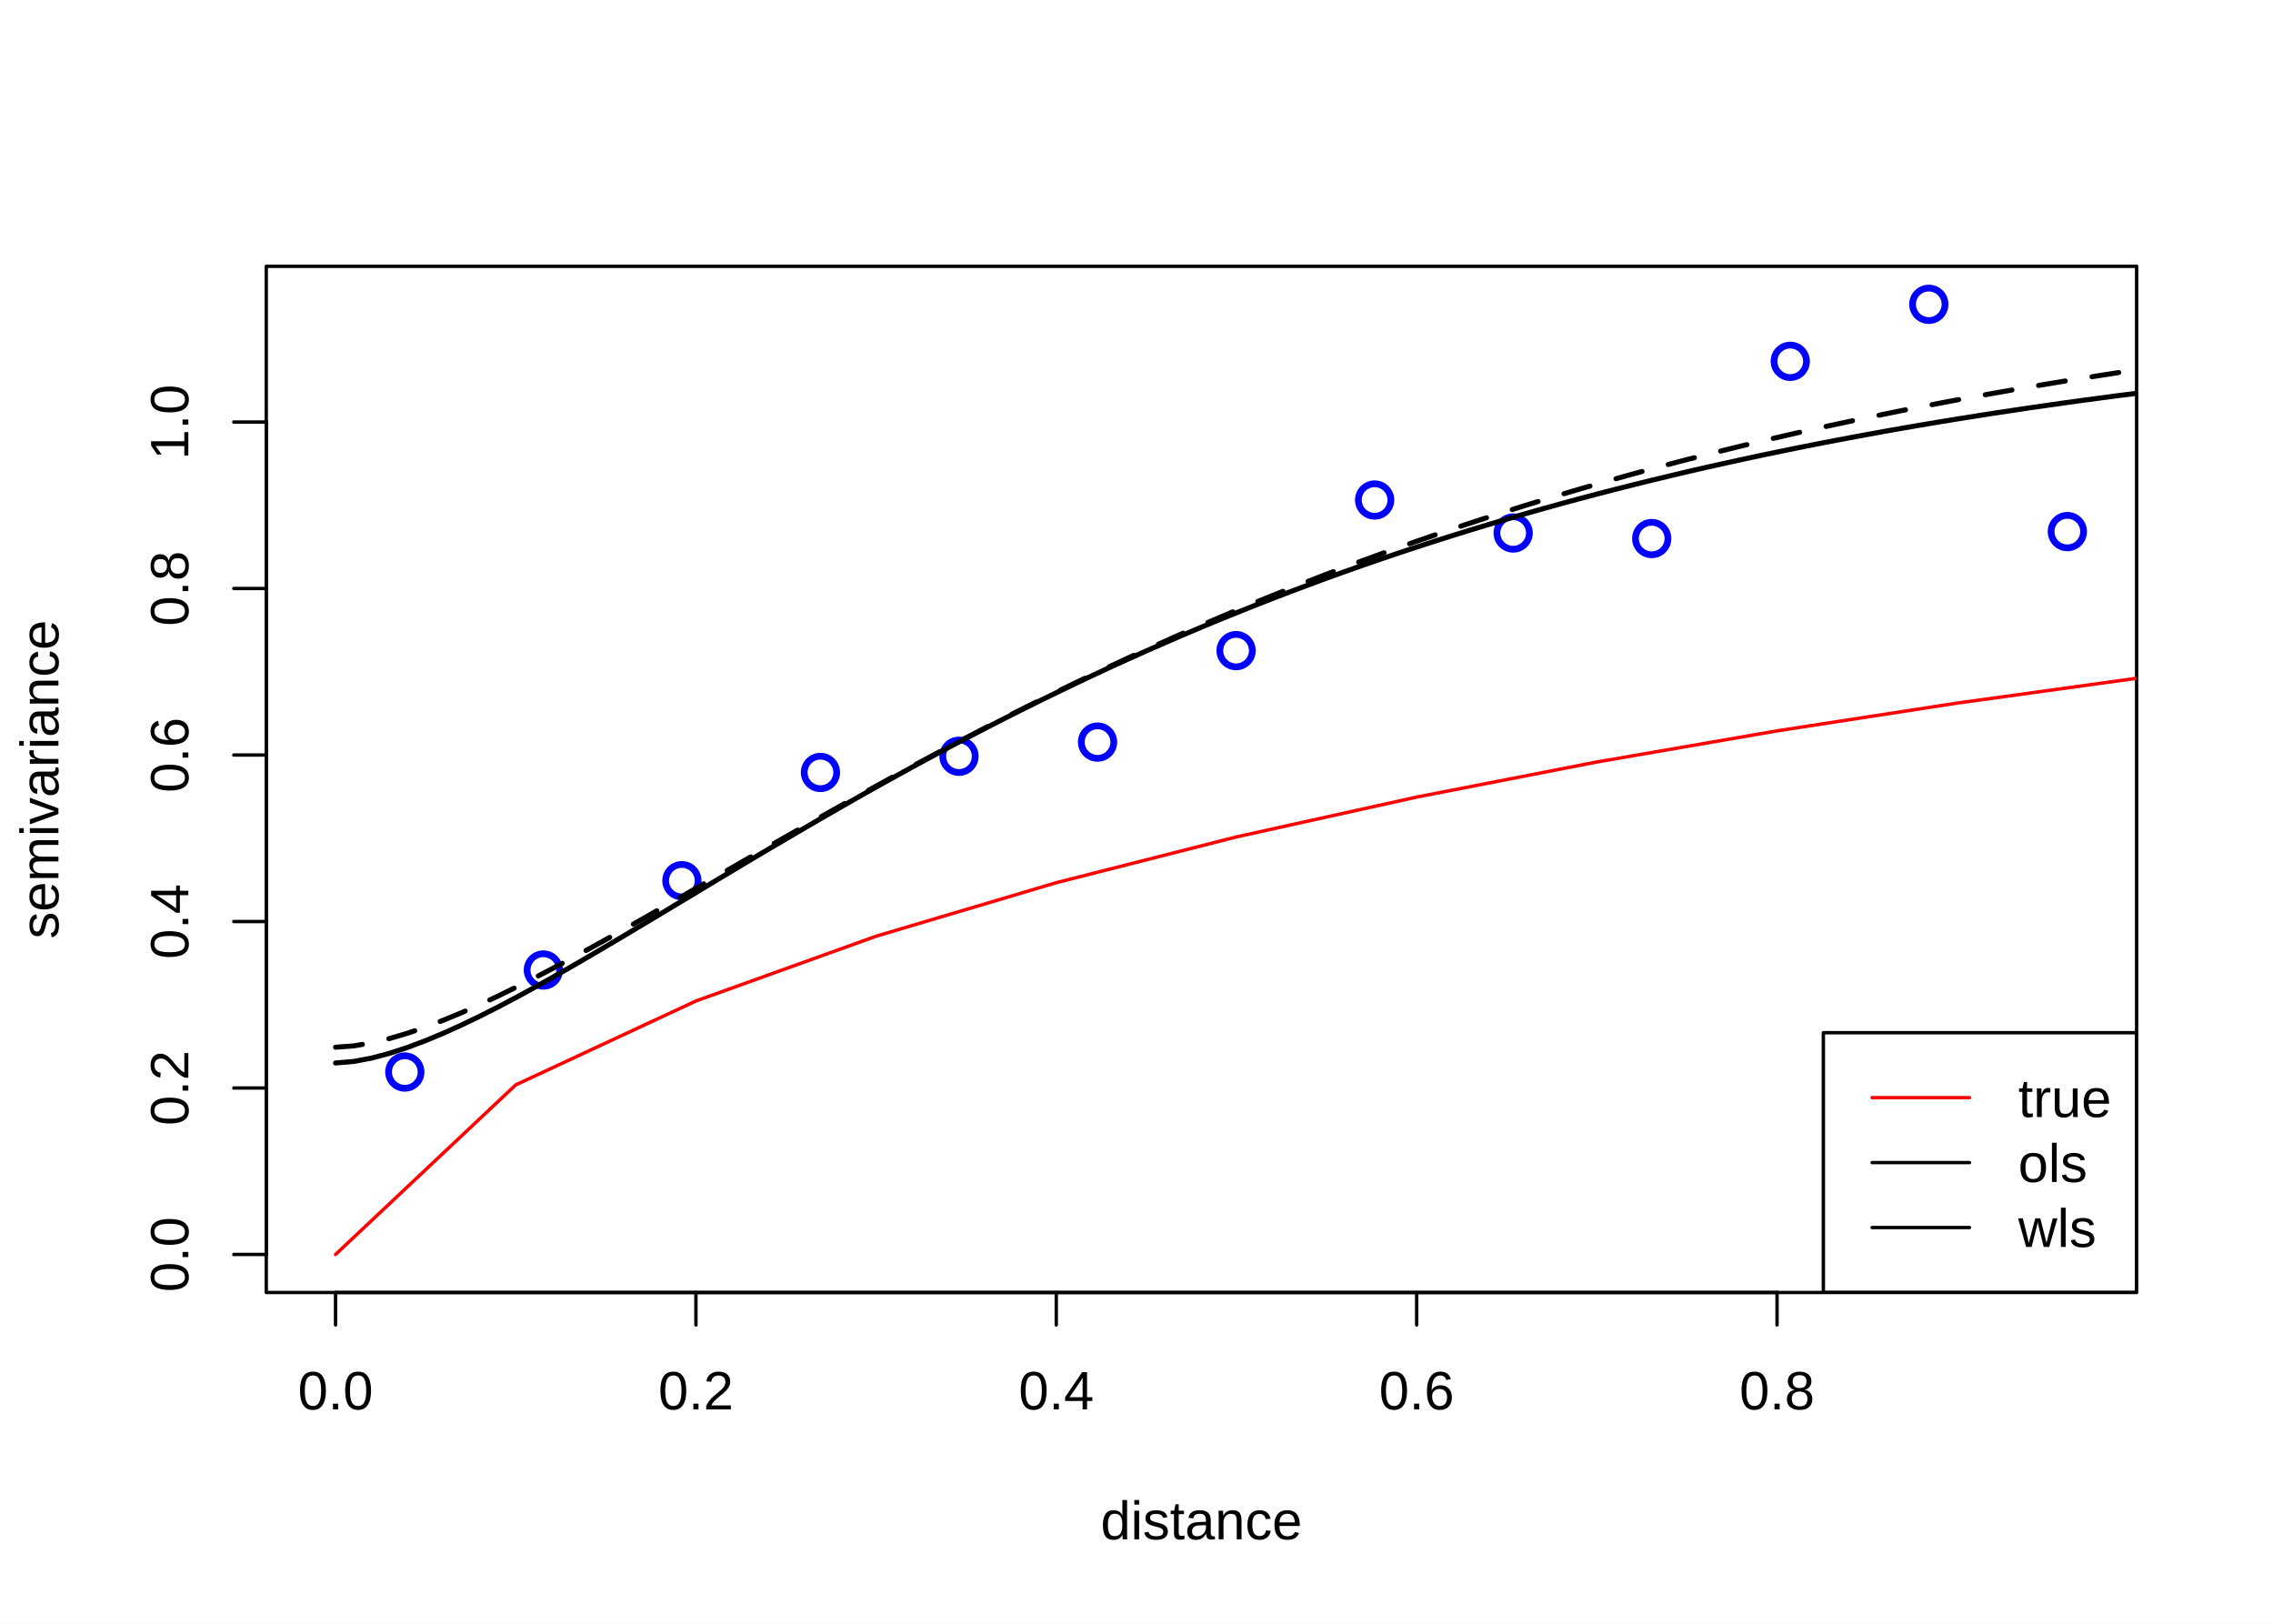
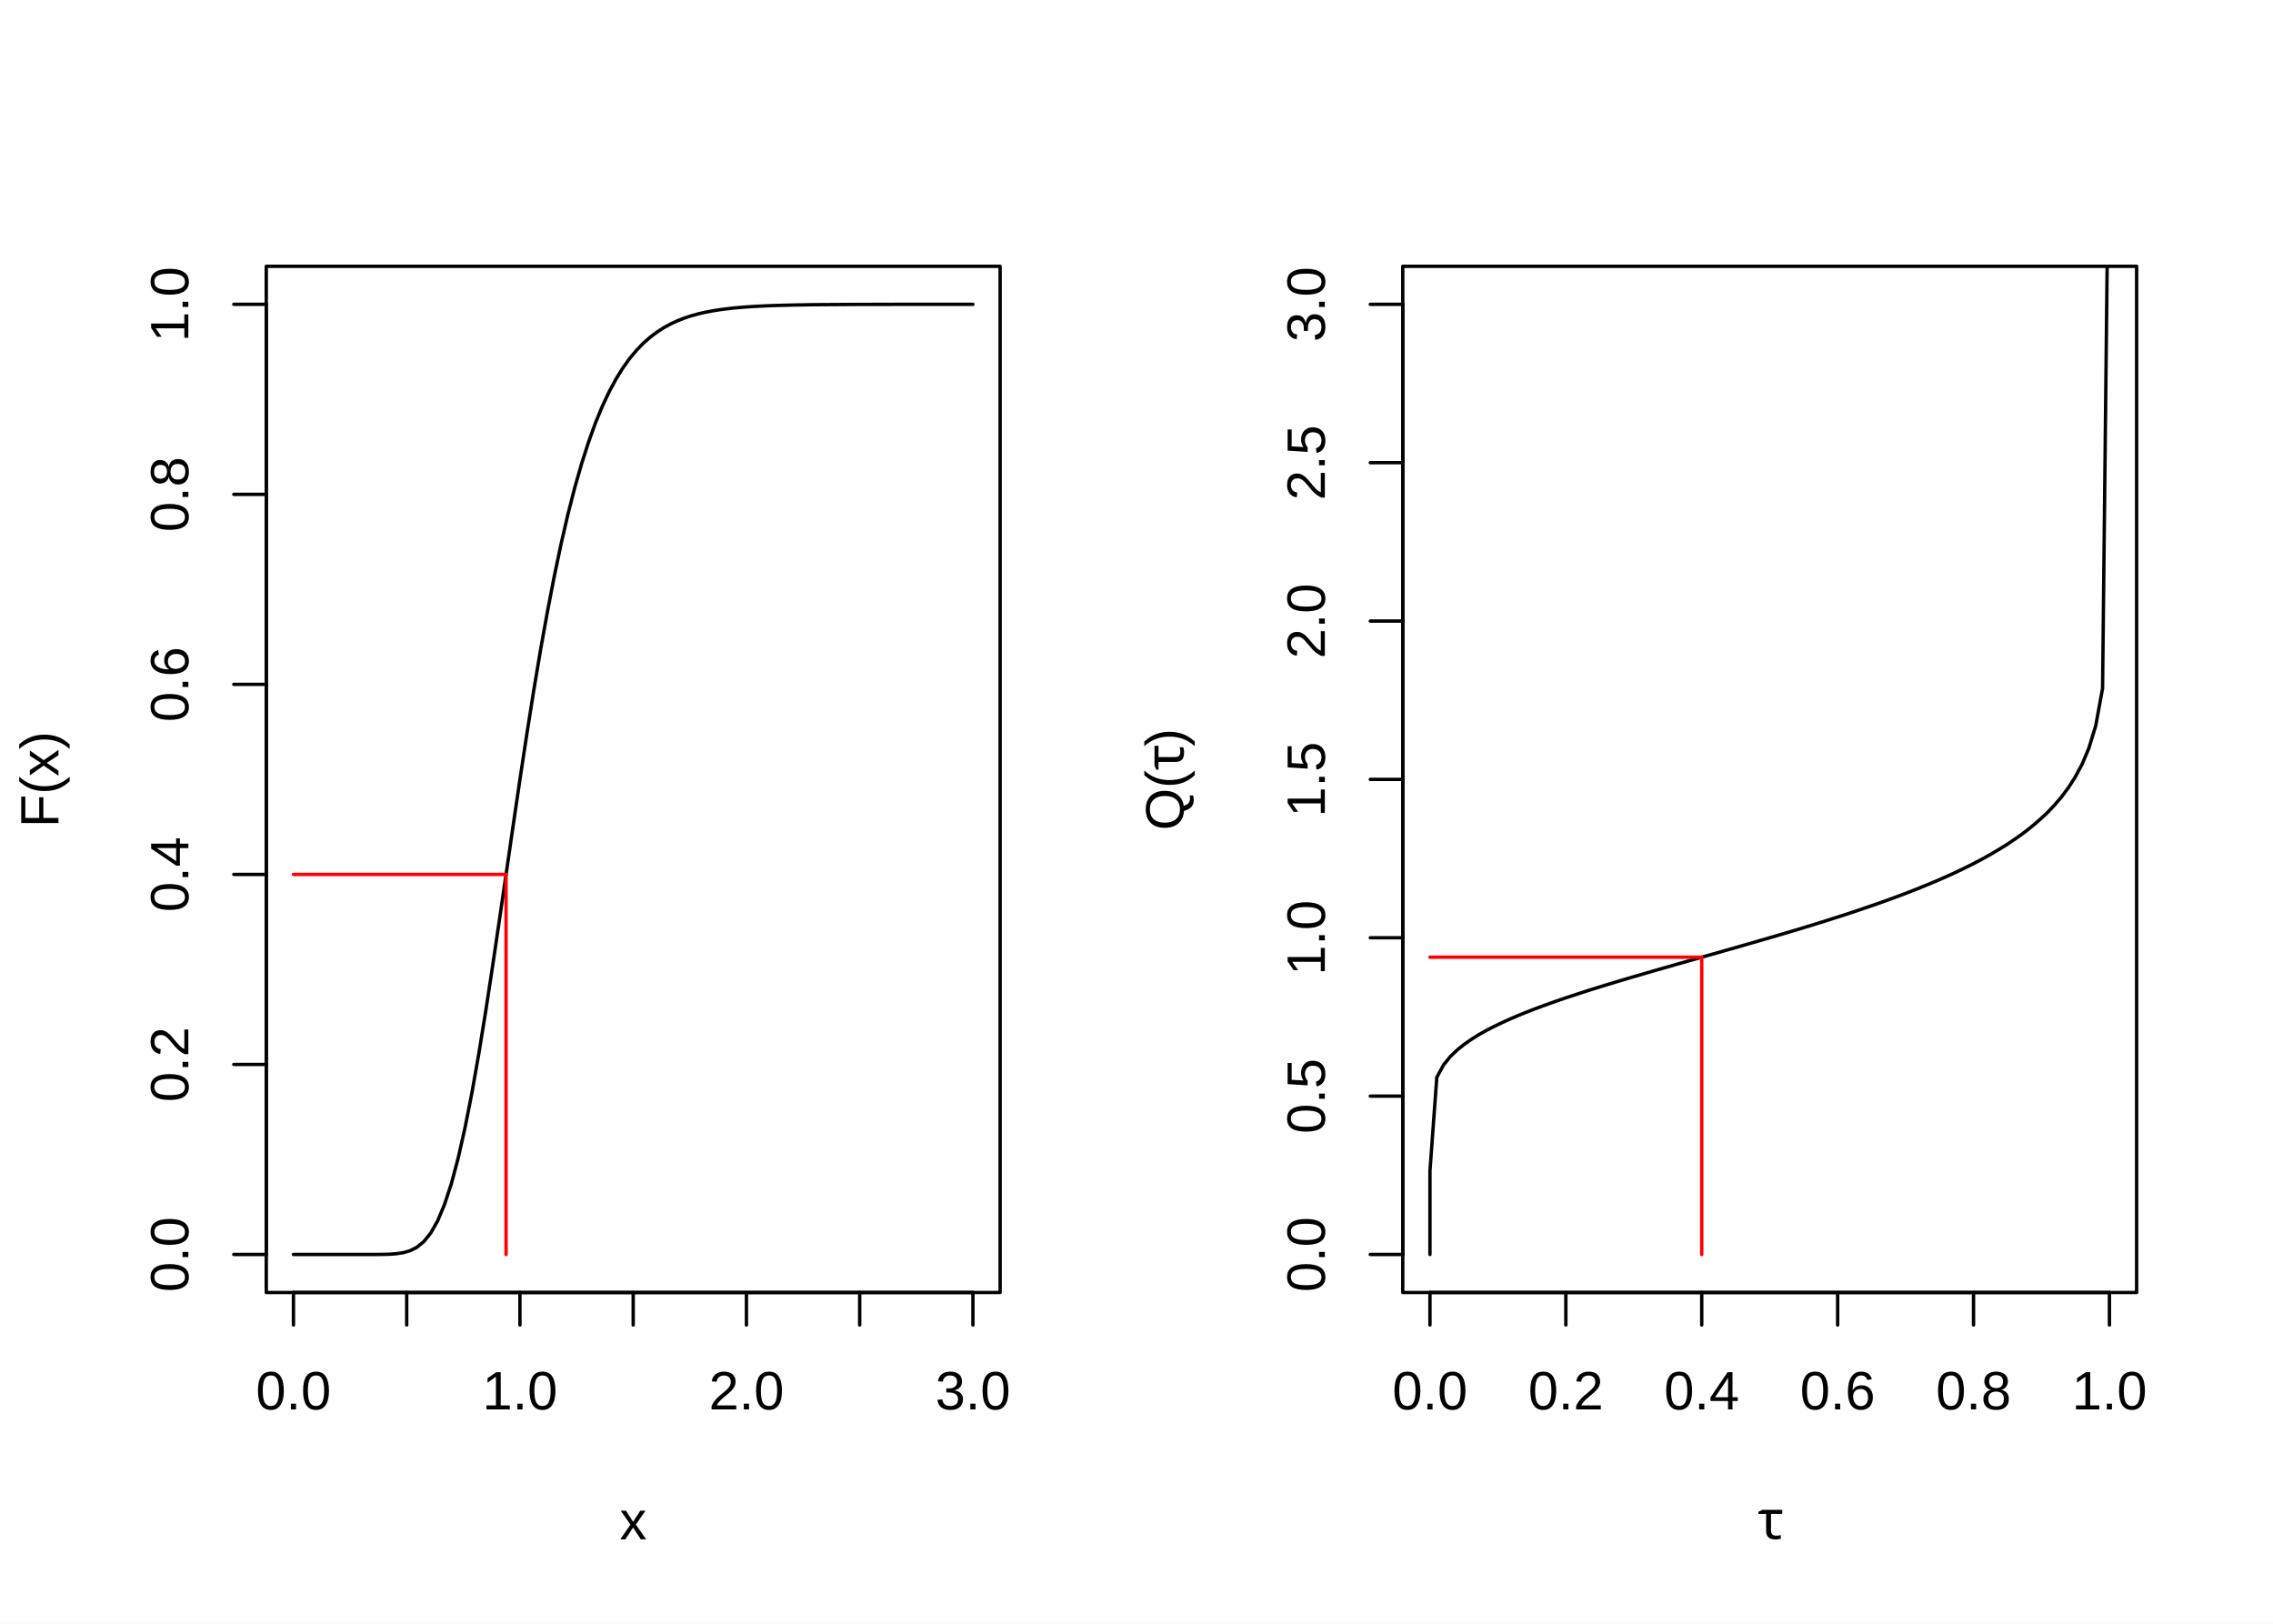
<svg xmlns="http://www.w3.org/2000/svg" viewBox="0 0 504.00 360.00">
  <defs>
    <style type="text/css">
    line, polyline, path, rect, circle {
      fill: none;
      stroke: #000000;
      stroke-linecap: round;
      stroke-linejoin: round;
      stroke-miterlimit: 10.00;
    }
  </style>
  </defs>
  <rect width="100%" height="100%" style="stroke: none; fill: #FFFFFF;" />
  <defs>
-     <clipPath id="cpNTkuMDR8NDczLjc2fDI4Ni41Nnw1OS4wNA==">
-       <rect x="59.04" y="59.04" width="414.72" height="227.52" />
+     <clipPath id="cpNTkuMDR8MjIxLjc2fDI4Ni41Nnw1OS4wNA==">
+       <rect x="59.04" y="59.04" width="162.72" height="227.52" />
    </clipPath>
  </defs>
-   <circle cx="89.76" cy="237.68" r="2.70pt" style="stroke-width: 1.50; stroke: #0000FF;" clip-path="url(#cpNTkuMDR8NDczLjc2fDI4Ni41Nnw1OS4wNA==)" />
-   <circle cx="120.48" cy="215.06" r="2.70pt" style="stroke-width: 1.50; stroke: #0000FF;" clip-path="url(#cpNTkuMDR8NDczLjc2fDI4Ni41Nnw1OS4wNA==)" />
-   <circle cx="151.20" cy="195.26" r="2.70pt" style="stroke-width: 1.50; stroke: #0000FF;" clip-path="url(#cpNTkuMDR8NDczLjc2fDI4Ni41Nnw1OS4wNA==)" />
-   <circle cx="181.92" cy="171.26" r="2.70pt" style="stroke-width: 1.50; stroke: #0000FF;" clip-path="url(#cpNTkuMDR8NDczLjc2fDI4Ni41Nnw1OS4wNA==)" />
-   <circle cx="212.64" cy="167.67" r="2.70pt" style="stroke-width: 1.50; stroke: #0000FF;" clip-path="url(#cpNTkuMDR8NDczLjc2fDI4Ni41Nnw1OS4wNA==)" />
-   <circle cx="243.36" cy="164.53" r="2.70pt" style="stroke-width: 1.50; stroke: #0000FF;" clip-path="url(#cpNTkuMDR8NDczLjc2fDI4Ni41Nnw1OS4wNA==)" />
-   <circle cx="274.08" cy="144.25" r="2.70pt" style="stroke-width: 1.50; stroke: #0000FF;" clip-path="url(#cpNTkuMDR8NDczLjc2fDI4Ni41Nnw1OS4wNA==)" />
-   <circle cx="304.80" cy="110.86" r="2.70pt" style="stroke-width: 1.50; stroke: #0000FF;" clip-path="url(#cpNTkuMDR8NDczLjc2fDI4Ni41Nnw1OS4wNA==)" />
-   <circle cx="335.52" cy="118.17" r="2.70pt" style="stroke-width: 1.50; stroke: #0000FF;" clip-path="url(#cpNTkuMDR8NDczLjc2fDI4Ni41Nnw1OS4wNA==)" />
-   <circle cx="366.24" cy="119.40" r="2.70pt" style="stroke-width: 1.50; stroke: #0000FF;" clip-path="url(#cpNTkuMDR8NDczLjc2fDI4Ni41Nnw1OS4wNA==)" />
-   <circle cx="396.96" cy="80.11" r="2.70pt" style="stroke-width: 1.50; stroke: #0000FF;" clip-path="url(#cpNTkuMDR8NDczLjc2fDI4Ni41Nnw1OS4wNA==)" />
-   <circle cx="427.68" cy="67.47" r="2.70pt" style="stroke-width: 1.50; stroke: #0000FF;" clip-path="url(#cpNTkuMDR8NDczLjc2fDI4Ni41Nnw1OS4wNA==)" />
-   <circle cx="458.40" cy="117.86" r="2.70pt" style="stroke-width: 1.50; stroke: #0000FF;" clip-path="url(#cpNTkuMDR8NDczLjc2fDI4Ni41Nnw1OS4wNA==)" />
+   <polyline points="65.07,278.13 66.59,278.13 68.11,278.13 69.63,278.13 71.15,278.13 72.68,278.13 74.20,278.13 75.72,278.13 77.24,278.13 78.76,278.13 80.29,278.13 81.81,278.13 83.33,278.13 84.85,278.11 86.37,278.07 87.89,277.96 89.42,277.73 90.94,277.29 92.46,276.52 93.98,275.27 95.50,273.38 97.03,270.70 98.55,267.09 100.07,262.47 101.59,256.78 103.11,250.03 104.64,242.29 106.16,233.67 107.68,224.30 109.20,214.38 110.72,204.08 112.25,193.60 113.77,183.12 115.29,172.80 116.81,162.79 118.33,153.20 119.85,144.13 121.38,135.64 122.90,127.77 124.42,120.55 125.94,113.98 127.46,108.05 128.99,102.72 130.51,97.98 132.03,93.78 133.55,90.09 135.07,86.85 136.60,84.02 138.12,81.57 139.64,79.45 141.16,77.63 142.68,76.06 144.20,74.73 145.73,73.58 147.25,72.61 148.77,71.79 150.29,71.09 151.81,70.50 153.34,70.00 154.86,69.58 156.38,69.23 157.90,68.94 159.42,68.69 160.95,68.49 162.47,68.31 163.99,68.17 165.51,68.05 167.03,67.95 168.55,67.87 170.08,67.80 171.60,67.74 173.12,67.70 174.64,67.66 176.16,67.62 177.69,67.60 179.21,67.57 180.73,67.55 182.25,67.54 183.77,67.53 185.30,67.52 186.82,67.51 188.34,67.50 189.86,67.49 191.38,67.49 192.91,67.49 194.43,67.48 195.95,67.48 197.47,67.48 198.99,67.47 200.51,67.47 202.04,67.47 203.56,67.47 205.08,67.47 206.60,67.47 208.12,67.47 209.65,67.47 211.17,67.47 212.69,67.47 214.21,67.47 215.73,67.47 " style="stroke-width: 0.75;" clip-path="url(#cpNTkuMDR8MjIxLjc2fDI4Ni41Nnw1OS4wNA==)" />
  <defs>
    <clipPath id="cpMHw1MDR8MzYwfDA=">
      <rect x="0.00" y="0.00" width="504.00" height="360.00" />
    </clipPath>
  </defs>
-   <line x1="74.40" y1="286.56" x2="394.03" y2="286.56" style="stroke-width: 0.75;" clip-path="url(#cpMHw1MDR8MzYwfDA=)" />
-   <line x1="74.40" y1="286.56" x2="74.40" y2="293.76" style="stroke-width: 0.75;" clip-path="url(#cpMHw1MDR8MzYwfDA=)" />
-   <line x1="154.31" y1="286.56" x2="154.31" y2="293.76" style="stroke-width: 0.75;" clip-path="url(#cpMHw1MDR8MzYwfDA=)" />
-   <line x1="234.21" y1="286.56" x2="234.21" y2="293.76" style="stroke-width: 0.75;" clip-path="url(#cpMHw1MDR8MzYwfDA=)" />
-   <line x1="314.12" y1="286.56" x2="314.12" y2="293.76" style="stroke-width: 0.75;" clip-path="url(#cpMHw1MDR8MzYwfDA=)" />
-   <line x1="394.03" y1="286.56" x2="394.03" y2="293.76" style="stroke-width: 0.75;" clip-path="url(#cpMHw1MDR8MzYwfDA=)" />
+   <line x1="65.07" y1="286.56" x2="215.73" y2="286.56" style="stroke-width: 0.75;" clip-path="url(#cpMHw1MDR8MzYwfDA=)" />
+   <line x1="65.07" y1="286.56" x2="65.07" y2="293.76" style="stroke-width: 0.75;" clip-path="url(#cpMHw1MDR8MzYwfDA=)" />
+   <line x1="90.18" y1="286.56" x2="90.18" y2="293.76" style="stroke-width: 0.75;" clip-path="url(#cpMHw1MDR8MzYwfDA=)" />
+   <line x1="115.29" y1="286.56" x2="115.29" y2="293.76" style="stroke-width: 0.75;" clip-path="url(#cpMHw1MDR8MzYwfDA=)" />
+   <line x1="140.40" y1="286.56" x2="140.40" y2="293.76" style="stroke-width: 0.75;" clip-path="url(#cpMHw1MDR8MzYwfDA=)" />
+   <line x1="165.51" y1="286.56" x2="165.51" y2="293.76" style="stroke-width: 0.75;" clip-path="url(#cpMHw1MDR8MzYwfDA=)" />
+   <line x1="190.62" y1="286.56" x2="190.62" y2="293.76" style="stroke-width: 0.75;" clip-path="url(#cpMHw1MDR8MzYwfDA=)" />
+   <line x1="215.73" y1="286.56" x2="215.73" y2="293.76" style="stroke-width: 0.75;" clip-path="url(#cpMHw1MDR8MzYwfDA=)" />
  <g clip-path="url(#cpMHw1MDR8MzYwfDA=)">
-     <text x="66.06" y="312.48" style="font-size: 12.00px; font-family: Arial;" textLength="16.68px" lengthAdjust="spacingAndGlyphs">0.0</text>
+     <text x="56.73" y="312.48" style="font-size: 12.00px; font-family: Arial;" textLength="16.68px" lengthAdjust="spacingAndGlyphs">0.0</text>
  </g>
  <g clip-path="url(#cpMHw1MDR8MzYwfDA=)">
-     <text x="145.97" y="312.48" style="font-size: 12.00px; font-family: Arial;" textLength="16.68px" lengthAdjust="spacingAndGlyphs">0.2</text>
+     <text x="106.95" y="312.48" style="font-size: 12.00px; font-family: Arial;" textLength="16.68px" lengthAdjust="spacingAndGlyphs">1.0</text>
  </g>
  <g clip-path="url(#cpMHw1MDR8MzYwfDA=)">
-     <text x="225.87" y="312.48" style="font-size: 12.00px; font-family: Arial;" textLength="16.68px" lengthAdjust="spacingAndGlyphs">0.4</text>
+     <text x="157.17" y="312.48" style="font-size: 12.00px; font-family: Arial;" textLength="16.68px" lengthAdjust="spacingAndGlyphs">2.0</text>
  </g>
  <g clip-path="url(#cpMHw1MDR8MzYwfDA=)">
-     <text x="305.78" y="312.48" style="font-size: 12.00px; font-family: Arial;" textLength="16.68px" lengthAdjust="spacingAndGlyphs">0.6</text>
+     <text x="207.39" y="312.48" style="font-size: 12.00px; font-family: Arial;" textLength="16.68px" lengthAdjust="spacingAndGlyphs">3.0</text>
  </g>
-   <g clip-path="url(#cpMHw1MDR8MzYwfDA=)">
-     <text x="385.69" y="312.48" style="font-size: 12.00px; font-family: Arial;" textLength="16.68px" lengthAdjust="spacingAndGlyphs">0.8</text>
-   </g>
-   <line x1="59.04" y1="278.13" x2="59.04" y2="93.57" style="stroke-width: 0.75;" clip-path="url(#cpMHw1MDR8MzYwfDA=)" />
+   <line x1="59.04" y1="278.13" x2="59.04" y2="67.47" style="stroke-width: 0.75;" clip-path="url(#cpMHw1MDR8MzYwfDA=)" />
  <line x1="59.04" y1="278.13" x2="51.84" y2="278.13" style="stroke-width: 0.75;" clip-path="url(#cpMHw1MDR8MzYwfDA=)" />
-   <line x1="59.04" y1="241.22" x2="51.84" y2="241.22" style="stroke-width: 0.75;" clip-path="url(#cpMHw1MDR8MzYwfDA=)" />
-   <line x1="59.04" y1="204.31" x2="51.84" y2="204.31" style="stroke-width: 0.75;" clip-path="url(#cpMHw1MDR8MzYwfDA=)" />
-   <line x1="59.04" y1="167.40" x2="51.84" y2="167.40" style="stroke-width: 0.75;" clip-path="url(#cpMHw1MDR8MzYwfDA=)" />
-   <line x1="59.04" y1="130.48" x2="51.84" y2="130.48" style="stroke-width: 0.75;" clip-path="url(#cpMHw1MDR8MzYwfDA=)" />
-   <line x1="59.04" y1="93.57" x2="51.84" y2="93.57" style="stroke-width: 0.75;" clip-path="url(#cpMHw1MDR8MzYwfDA=)" />
+   <line x1="59.04" y1="236.00" x2="51.84" y2="236.00" style="stroke-width: 0.75;" clip-path="url(#cpMHw1MDR8MzYwfDA=)" />
+   <line x1="59.04" y1="193.87" x2="51.84" y2="193.87" style="stroke-width: 0.75;" clip-path="url(#cpMHw1MDR8MzYwfDA=)" />
+   <line x1="59.04" y1="151.73" x2="51.84" y2="151.73" style="stroke-width: 0.75;" clip-path="url(#cpMHw1MDR8MzYwfDA=)" />
+   <line x1="59.04" y1="109.60" x2="51.84" y2="109.60" style="stroke-width: 0.75;" clip-path="url(#cpMHw1MDR8MzYwfDA=)" />
+   <line x1="59.04" y1="67.47" x2="51.84" y2="67.47" style="stroke-width: 0.75;" clip-path="url(#cpMHw1MDR8MzYwfDA=)" />
  <g clip-path="url(#cpMHw1MDR8MzYwfDA=)">
    <text transform="translate(41.76,286.47) rotate(-90)" style="font-size: 12.00px; font-family: Arial;" textLength="16.68px" lengthAdjust="spacingAndGlyphs">0.0</text>
  </g>
  <g clip-path="url(#cpMHw1MDR8MzYwfDA=)">
-     <text transform="translate(41.76,249.56) rotate(-90)" style="font-size: 12.00px; font-family: Arial;" textLength="16.68px" lengthAdjust="spacingAndGlyphs">0.2</text>
+     <text transform="translate(41.76,244.34) rotate(-90)" style="font-size: 12.00px; font-family: Arial;" textLength="16.68px" lengthAdjust="spacingAndGlyphs">0.2</text>
  </g>
  <g clip-path="url(#cpMHw1MDR8MzYwfDA=)">
-     <text transform="translate(41.76,212.65) rotate(-90)" style="font-size: 12.00px; font-family: Arial;" textLength="16.68px" lengthAdjust="spacingAndGlyphs">0.4</text>
+     <text transform="translate(41.76,202.21) rotate(-90)" style="font-size: 12.00px; font-family: Arial;" textLength="16.68px" lengthAdjust="spacingAndGlyphs">0.4</text>
  </g>
  <g clip-path="url(#cpMHw1MDR8MzYwfDA=)">
-     <text transform="translate(41.76,175.74) rotate(-90)" style="font-size: 12.00px; font-family: Arial;" textLength="16.68px" lengthAdjust="spacingAndGlyphs">0.6</text>
+     <text transform="translate(41.76,160.07) rotate(-90)" style="font-size: 12.00px; font-family: Arial;" textLength="16.68px" lengthAdjust="spacingAndGlyphs">0.6</text>
  </g>
  <g clip-path="url(#cpMHw1MDR8MzYwfDA=)">
-     <text transform="translate(41.76,138.82) rotate(-90)" style="font-size: 12.00px; font-family: Arial;" textLength="16.68px" lengthAdjust="spacingAndGlyphs">0.8</text>
+     <text transform="translate(41.76,117.94) rotate(-90)" style="font-size: 12.00px; font-family: Arial;" textLength="16.68px" lengthAdjust="spacingAndGlyphs">0.8</text>
  </g>
  <g clip-path="url(#cpMHw1MDR8MzYwfDA=)">
-     <text transform="translate(41.76,101.91) rotate(-90)" style="font-size: 12.00px; font-family: Arial;" textLength="16.68px" lengthAdjust="spacingAndGlyphs">1.0</text>
+     <text transform="translate(41.76,75.81) rotate(-90)" style="font-size: 12.00px; font-family: Arial;" textLength="16.68px" lengthAdjust="spacingAndGlyphs">1.0</text>
  </g>
-   <polyline points="59.04,286.56 473.76,286.56 473.76,59.04 59.04,59.04 59.04,286.56 " style="stroke-width: 0.75;" clip-path="url(#cpMHw1MDR8MzYwfDA=)" />
+   <polyline points="59.04,286.56 221.76,286.56 221.76,59.04 59.04,59.04 59.04,286.56 " style="stroke-width: 0.75;" clip-path="url(#cpMHw1MDR8MzYwfDA=)" />
+   <defs>
+     <clipPath id="cpMHwyNTJ8MzYwfDA=">
+       <rect x="0.00" y="0.00" width="252.00" height="360.00" />
+     </clipPath>
+   </defs>
+   <g clip-path="url(#cpMHwyNTJ8MzYwfDA=)">
+     <text x="137.40" y="341.28" style="font-size: 12.00px; font-family: Arial;" textLength="6.00px" lengthAdjust="spacingAndGlyphs">x</text>
+   </g>
+   <g clip-path="url(#cpMHwyNTJ8MzYwfDA=)">
+     <text transform="translate(12.96,183.46) rotate(-90)" style="font-size: 12.00px; font-family: Arial;" textLength="21.32px" lengthAdjust="spacingAndGlyphs">F(x)</text>
+   </g>
+   <defs>
+     <clipPath id="cpNTkuMDR8MjIxLjc2fDI4Ni41Nnw1OS4wNA==">
+       <rect x="59.04" y="59.04" width="162.72" height="227.52" />
+     </clipPath>
+   </defs>
+   <line x1="112.21" y1="278.13" x2="112.21" y2="193.87" style="stroke-width: 0.75; stroke: #FF0000;" clip-path="url(#cpNTkuMDR8MjIxLjc2fDI4Ni41Nnw1OS4wNA==)" />
+   <line x1="65.07" y1="193.87" x2="112.21" y2="193.87" style="stroke-width: 0.75; stroke: #FF0000;" clip-path="url(#cpNTkuMDR8MjIxLjc2fDI4Ni41Nnw1OS4wNA==)" />
+   <defs>
+     <clipPath id="cpMzExLjA0fDQ3My43NnwyODYuNTZ8NTkuMDQ=">
+       <rect x="311.04" y="59.04" width="162.72" height="227.52" />
+     </clipPath>
+   </defs>
+   <polyline points="317.07,278.13 317.07,259.59 318.59,238.84 320.11,236.07 321.63,234.20 323.15,232.75 324.68,231.53 326.20,230.47 327.72,229.51 329.24,228.64 330.76,227.84 332.29,227.09 333.81,226.38 335.33,225.71 336.85,225.06 338.37,224.45 339.89,223.85 341.42,223.28 342.94,222.72 344.46,222.18 345.98,221.65 347.50,221.13 349.03,220.63 350.55,220.13 352.07,219.64 353.59,219.16 355.11,218.69 356.64,218.22 358.16,217.76 359.68,217.31 361.20,216.85 362.72,216.41 364.25,215.96 365.77,215.52 367.29,215.08 368.81,214.64 370.33,214.21 371.85,213.77 373.38,213.34 374.90,212.91 376.42,212.48 377.94,212.05 379.46,211.62 380.99,211.19 382.51,210.75 384.03,210.32 385.55,209.89 387.07,209.45 388.60,209.01 390.12,208.57 391.64,208.13 393.16,207.69 394.68,207.24 396.20,206.79 397.73,206.34 399.25,205.88 400.77,205.42 402.29,204.95 403.81,204.48 405.34,204.00 406.86,203.51 408.38,203.03 409.90,202.53 411.42,202.03 412.95,201.51 414.47,200.99 415.99,200.47 417.51,199.93 419.03,199.38 420.55,198.82 422.08,198.25 423.60,197.66 425.12,197.07 426.64,196.45 428.16,195.82 429.69,195.18 431.21,194.51 432.73,193.83 434.25,193.12 435.77,192.38 437.30,191.62 438.82,190.83 440.34,190.01 441.86,189.14 443.38,188.24 444.91,187.29 446.43,186.28 447.95,185.22 449.47,184.08 450.99,182.85 452.51,181.53 454.04,180.09 455.56,178.49 457.08,176.71 458.60,174.68 460.12,172.32 461.65,169.48 463.17,165.88 464.69,160.91 466.21,152.63 467.73,12.17 " style="stroke-width: 0.75;" clip-path="url(#cpMzExLjA0fDQ3My43NnwyODYuNTZ8NTkuMDQ=)" />
+   <defs>
+     <clipPath id="cpMHw1MDR8MzYwfDA=">
+       <rect x="0.00" y="0.00" width="504.00" height="360.00" />
+     </clipPath>
+   </defs>
+   <line x1="317.07" y1="286.56" x2="467.73" y2="286.56" style="stroke-width: 0.75;" clip-path="url(#cpMHw1MDR8MzYwfDA=)" />
+   <line x1="317.07" y1="286.56" x2="317.07" y2="293.76" style="stroke-width: 0.75;" clip-path="url(#cpMHw1MDR8MzYwfDA=)" />
+   <line x1="347.20" y1="286.56" x2="347.20" y2="293.76" style="stroke-width: 0.75;" clip-path="url(#cpMHw1MDR8MzYwfDA=)" />
+   <line x1="377.33" y1="286.56" x2="377.33" y2="293.76" style="stroke-width: 0.75;" clip-path="url(#cpMHw1MDR8MzYwfDA=)" />
+   <line x1="407.47" y1="286.56" x2="407.47" y2="293.76" style="stroke-width: 0.75;" clip-path="url(#cpMHw1MDR8MzYwfDA=)" />
+   <line x1="437.60" y1="286.56" x2="437.60" y2="293.76" style="stroke-width: 0.75;" clip-path="url(#cpMHw1MDR8MzYwfDA=)" />
+   <line x1="467.73" y1="286.56" x2="467.73" y2="293.76" style="stroke-width: 0.75;" clip-path="url(#cpMHw1MDR8MzYwfDA=)" />
  <g clip-path="url(#cpMHw1MDR8MzYwfDA=)">
-     <text x="244.05" y="341.28" style="font-size: 12.00px; font-family: Arial;" textLength="44.70px" lengthAdjust="spacingAndGlyphs">distance</text>
+     <text x="308.73" y="312.48" style="font-size: 12.00px; font-family: Arial;" textLength="16.68px" lengthAdjust="spacingAndGlyphs">0.0</text>
  </g>
  <g clip-path="url(#cpMHw1MDR8MzYwfDA=)">
-     <text transform="translate(12.96,208.15) rotate(-90)" style="font-size: 12.00px; font-family: Arial;" textLength="70.69px" lengthAdjust="spacingAndGlyphs">semivariance</text>
+     <text x="338.86" y="312.48" style="font-size: 12.00px; font-family: Arial;" textLength="16.68px" lengthAdjust="spacingAndGlyphs">0.2</text>
+   </g>
+   <g clip-path="url(#cpMHw1MDR8MzYwfDA=)">
+     <text x="368.99" y="312.48" style="font-size: 12.00px; font-family: Arial;" textLength="16.68px" lengthAdjust="spacingAndGlyphs">0.4</text>
+   </g>
+   <g clip-path="url(#cpMHw1MDR8MzYwfDA=)">
+     <text x="399.13" y="312.48" style="font-size: 12.00px; font-family: Arial;" textLength="16.68px" lengthAdjust="spacingAndGlyphs">0.6</text>
+   </g>
+   <g clip-path="url(#cpMHw1MDR8MzYwfDA=)">
+     <text x="429.26" y="312.48" style="font-size: 12.00px; font-family: Arial;" textLength="16.68px" lengthAdjust="spacingAndGlyphs">0.8</text>
+   </g>
+   <g clip-path="url(#cpMHw1MDR8MzYwfDA=)">
+     <text x="459.39" y="312.48" style="font-size: 12.00px; font-family: Arial;" textLength="16.68px" lengthAdjust="spacingAndGlyphs">1.0</text>
+   </g>
+   <line x1="311.04" y1="278.13" x2="311.04" y2="67.47" style="stroke-width: 0.75;" clip-path="url(#cpMHw1MDR8MzYwfDA=)" />
+   <line x1="311.04" y1="278.13" x2="303.84" y2="278.13" style="stroke-width: 0.75;" clip-path="url(#cpMHw1MDR8MzYwfDA=)" />
+   <line x1="311.04" y1="243.02" x2="303.84" y2="243.02" style="stroke-width: 0.75;" clip-path="url(#cpMHw1MDR8MzYwfDA=)" />
+   <line x1="311.04" y1="207.91" x2="303.84" y2="207.91" style="stroke-width: 0.75;" clip-path="url(#cpMHw1MDR8MzYwfDA=)" />
+   <line x1="311.04" y1="172.80" x2="303.84" y2="172.80" style="stroke-width: 0.75;" clip-path="url(#cpMHw1MDR8MzYwfDA=)" />
+   <line x1="311.04" y1="137.69" x2="303.84" y2="137.69" style="stroke-width: 0.75;" clip-path="url(#cpMHw1MDR8MzYwfDA=)" />
+   <line x1="311.04" y1="102.58" x2="303.84" y2="102.58" style="stroke-width: 0.75;" clip-path="url(#cpMHw1MDR8MzYwfDA=)" />
+   <line x1="311.04" y1="67.47" x2="303.84" y2="67.47" style="stroke-width: 0.75;" clip-path="url(#cpMHw1MDR8MzYwfDA=)" />
+   <g clip-path="url(#cpMHw1MDR8MzYwfDA=)">
+     <text transform="translate(293.76,286.47) rotate(-90)" style="font-size: 12.00px; font-family: Arial;" textLength="16.68px" lengthAdjust="spacingAndGlyphs">0.0</text>
+   </g>
+   <g clip-path="url(#cpMHw1MDR8MzYwfDA=)">
+     <text transform="translate(293.76,251.36) rotate(-90)" style="font-size: 12.00px; font-family: Arial;" textLength="16.68px" lengthAdjust="spacingAndGlyphs">0.5</text>
+   </g>
+   <g clip-path="url(#cpMHw1MDR8MzYwfDA=)">
+     <text transform="translate(293.76,216.25) rotate(-90)" style="font-size: 12.00px; font-family: Arial;" textLength="16.68px" lengthAdjust="spacingAndGlyphs">1.0</text>
+   </g>
+   <g clip-path="url(#cpMHw1MDR8MzYwfDA=)">
+     <text transform="translate(293.76,181.14) rotate(-90)" style="font-size: 12.00px; font-family: Arial;" textLength="16.68px" lengthAdjust="spacingAndGlyphs">1.5</text>
+   </g>
+   <g clip-path="url(#cpMHw1MDR8MzYwfDA=)">
+     <text transform="translate(293.76,146.03) rotate(-90)" style="font-size: 12.00px; font-family: Arial;" textLength="16.68px" lengthAdjust="spacingAndGlyphs">2.0</text>
+   </g>
+   <g clip-path="url(#cpMHw1MDR8MzYwfDA=)">
+     <text transform="translate(293.76,110.92) rotate(-90)" style="font-size: 12.00px; font-family: Arial;" textLength="16.68px" lengthAdjust="spacingAndGlyphs">2.5</text>
+   </g>
+   <g clip-path="url(#cpMHw1MDR8MzYwfDA=)">
+     <text transform="translate(293.76,75.81) rotate(-90)" style="font-size: 12.00px; font-family: Arial;" textLength="16.68px" lengthAdjust="spacingAndGlyphs">3.0</text>
+   </g>
+   <polyline points="311.04,286.56 473.76,286.56 473.76,59.04 311.04,59.04 311.04,286.56 " style="stroke-width: 0.75;" clip-path="url(#cpMHw1MDR8MzYwfDA=)" />
+   <defs>
+     <clipPath id="cpMjUyfDUwNHwzNjB8MA==">
+       <rect x="252.00" y="0.00" width="252.00" height="360.00" />
+     </clipPath>
+   </defs>
+   <g clip-path="url(#cpMjUyfDUwNHwzNjB8MA==)">
+     <text x="389.77" y="341.19" style="font-size: 12.00px; font-family: Symbol;" textLength="5.27px" lengthAdjust="spacingAndGlyphs">τ</text>
+   </g>
+   <g clip-path="url(#cpMjUyfDUwNHwzNjB8MA==)">
+     <text transform="translate(262.43,184.10) rotate(-90)" style="font-size: 12.00px; font-family: Arial;" textLength="13.33px" lengthAdjust="spacingAndGlyphs">Q(</text>
+   </g>
+   <g clip-path="url(#cpMjUyfDUwNHwzNjB8MA==)">
+     <text transform="translate(262.43,170.77) rotate(-90)" style="font-size: 12.00px; font-family: Symbol;" textLength="5.27px" lengthAdjust="spacingAndGlyphs">τ</text>
+   </g>
+   <g clip-path="url(#cpMjUyfDUwNHwzNjB8MA==)">
+     <text transform="translate(262.43,165.50) rotate(-90)" style="font-size: 12.00px; font-family: Arial;" textLength="4.00px" lengthAdjust="spacingAndGlyphs">)</text>
  </g>
  <defs>
-     <clipPath id="cpNTkuMDR8NDczLjc2fDI4Ni41Nnw1OS4wNA==">
-       <rect x="59.04" y="59.04" width="414.72" height="227.52" />
+     <clipPath id="cpMzExLjA0fDQ3My43NnwyODYuNTZ8NTkuMDQ=">
+       <rect x="311.04" y="59.04" width="162.72" height="227.52" />
    </clipPath>
  </defs>
-   <polyline points="74.40,278.13 114.35,240.53 154.31,221.93 194.26,207.57 234.21,195.70 274.17,185.55 314.12,176.72 354.07,168.94 394.03,162.04 433.98,155.88 473.93,150.36 " style="stroke-width: 0.75; stroke: #FF0000;" clip-path="url(#cpNTkuMDR8NDczLjc2fDI4Ni41Nnw1OS4wNA==)" />
-   <polyline points="74.40,235.67 78.40,235.34 82.39,234.59 86.39,233.52 90.38,232.22 94.38,230.71 98.37,229.05 102.37,227.24 106.36,225.32 110.36,223.30 114.35,221.19 118.35,219.02 122.34,216.79 126.34,214.51 130.33,212.20 134.33,209.85 138.33,207.48 142.32,205.10 146.32,202.70 150.31,200.30 154.31,197.90 158.30,195.49 162.30,193.10 166.29,190.71 170.29,188.34 174.28,185.99 178.28,183.65 182.27,181.33 186.27,179.03 190.26,176.75 194.26,174.50 198.26,172.28 202.25,170.08 206.25,167.91 210.24,165.77 214.24,163.66 218.23,161.59 222.23,159.54 226.22,157.52 230.22,155.54 234.21,153.59 238.21,151.67 242.20,149.78 246.20,147.92 250.20,146.10 254.19,144.31 258.19,142.56 262.18,140.83 266.18,139.14 270.17,137.48 274.17,135.86 278.16,134.26 282.16,132.70 286.15,131.17 290.15,129.67 294.14,128.19 298.14,126.75 302.13,125.34 306.13,123.96 310.13,122.61 314.12,121.29 318.12,119.99 322.11,118.73 326.11,117.49 330.10,116.28 334.10,115.09 338.09,113.93 342.09,112.80 346.08,111.69 350.08,110.61 354.07,109.55 358.07,108.52 362.06,107.51 366.06,106.52 370.06,105.56 374.05,104.61 378.05,103.69 382.04,102.80 386.04,101.92 390.03,101.06 394.03,100.23 398.02,99.41 402.02,98.61 406.01,97.84 410.01,97.08 414.00,96.34 418.00,95.61 421.99,94.91 425.99,94.22 429.99,93.55 433.98,92.89 437.98,92.26 441.97,91.63 445.97,91.03 449.96,90.43 453.96,89.86 457.95,89.29 461.95,88.74 465.94,88.21 469.94,87.68 473.93,87.18 " style="stroke-width: 1.12;" clip-path="url(#cpNTkuMDR8NDczLjc2fDI4Ni41Nnw1OS4wNA==)" />
-   <polyline points="74.40,232.18 78.40,231.89 82.39,231.21 86.39,230.25 90.38,229.07 94.38,227.70 98.37,226.17 102.37,224.51 106.36,222.74 110.36,220.87 114.35,218.92 118.35,216.90 122.34,214.82 126.34,212.69 130.33,210.52 134.33,208.31 138.33,206.08 142.32,203.82 146.32,201.55 150.31,199.26 154.31,196.96 158.30,194.67 162.30,192.37 166.29,190.07 170.29,187.78 174.28,185.50 178.28,183.23 182.27,180.97 186.27,178.72 190.26,176.50 194.26,174.29 198.26,172.10 202.25,169.93 206.25,167.78 210.24,165.66 214.24,163.56 218.23,161.49 222.23,159.44 226.22,157.42 230.22,155.42 234.21,153.45 238.21,151.51 242.20,149.60 246.20,147.71 250.20,145.85 254.19,144.03 258.19,142.23 262.18,140.45 266.18,138.71 270.17,137.00 274.17,135.31 278.16,133.65 282.16,132.03 286.15,130.43 290.15,128.85 294.14,127.31 298.14,125.79 302.13,124.30 306.13,122.84 310.13,121.41 314.12,120.00 318.12,118.62 322.11,117.26 326.11,115.93 330.10,114.63 334.10,113.35 338.09,112.10 342.09,110.87 346.08,109.67 350.08,108.49 354.07,107.33 358.07,106.20 362.06,105.09 366.06,104.00 370.06,102.94 374.05,101.90 378.05,100.88 382.04,99.88 386.04,98.90 390.03,97.94 394.03,97.00 398.02,96.08 402.02,95.18 406.01,94.31 410.01,93.45 414.00,92.60 418.00,91.78 421.99,90.97 425.99,90.19 429.99,89.41 433.98,88.66 437.98,87.92 441.97,87.20 445.97,86.50 449.96,85.81 453.96,85.13 457.95,84.47 461.95,83.83 465.94,83.20 469.94,82.58 473.93,81.98 " style="stroke-width: 1.12; stroke-dasharray: 6.00,6.00;" clip-path="url(#cpNTkuMDR8NDczLjc2fDI4Ni41Nnw1OS4wNA==)" />
-   <rect x="404.30" y="228.96" width="69.46" height="57.60" style="stroke-width: 0.75;" clip-path="url(#cpNTkuMDR8NDczLjc2fDI4Ni41Nnw1OS4wNA==)" />
-   <line x1="415.10" y1="243.36" x2="436.70" y2="243.36" style="stroke-width: 0.75; stroke: #FF0000;" clip-path="url(#cpNTkuMDR8NDczLjc2fDI4Ni41Nnw1OS4wNA==)" />
-   <line x1="415.10" y1="257.76" x2="436.70" y2="257.76" style="stroke-width: 0.75;" clip-path="url(#cpNTkuMDR8NDczLjc2fDI4Ni41Nnw1OS4wNA==)" />
-   <line x1="415.10" y1="272.16" x2="436.70" y2="272.16" style="stroke-width: 0.75;" clip-path="url(#cpNTkuMDR8NDczLjc2fDI4Ni41Nnw1OS4wNA==)" />
-   <g clip-path="url(#cpNTkuMDR8NDczLjc2fDI4Ni41Nnw1OS4wNA==)">
-     <text x="447.50" y="247.66" style="font-size: 12.00px; font-family: Arial;" textLength="20.68px" lengthAdjust="spacingAndGlyphs">true</text>
-   </g>
-   <g clip-path="url(#cpNTkuMDR8NDczLjc2fDI4Ni41Nnw1OS4wNA==)">
-     <text x="447.50" y="262.06" style="font-size: 12.00px; font-family: Arial;" textLength="15.34px" lengthAdjust="spacingAndGlyphs">ols</text>
-   </g>
-   <g clip-path="url(#cpNTkuMDR8NDczLjc2fDI4Ni41Nnw1OS4wNA==)">
-     <text x="447.50" y="276.46" style="font-size: 12.00px; font-family: Arial;" textLength="17.33px" lengthAdjust="spacingAndGlyphs">wls</text>
-   </g>
+   <line x1="377.33" y1="278.13" x2="377.33" y2="212.22" style="stroke-width: 0.75; stroke: #FF0000;" clip-path="url(#cpMzExLjA0fDQ3My43NnwyODYuNTZ8NTkuMDQ=)" />
+   <line x1="317.07" y1="212.22" x2="377.33" y2="212.22" style="stroke-width: 0.75; stroke: #FF0000;" clip-path="url(#cpMzExLjA0fDQ3My43NnwyODYuNTZ8NTkuMDQ=)" />
</svg>
